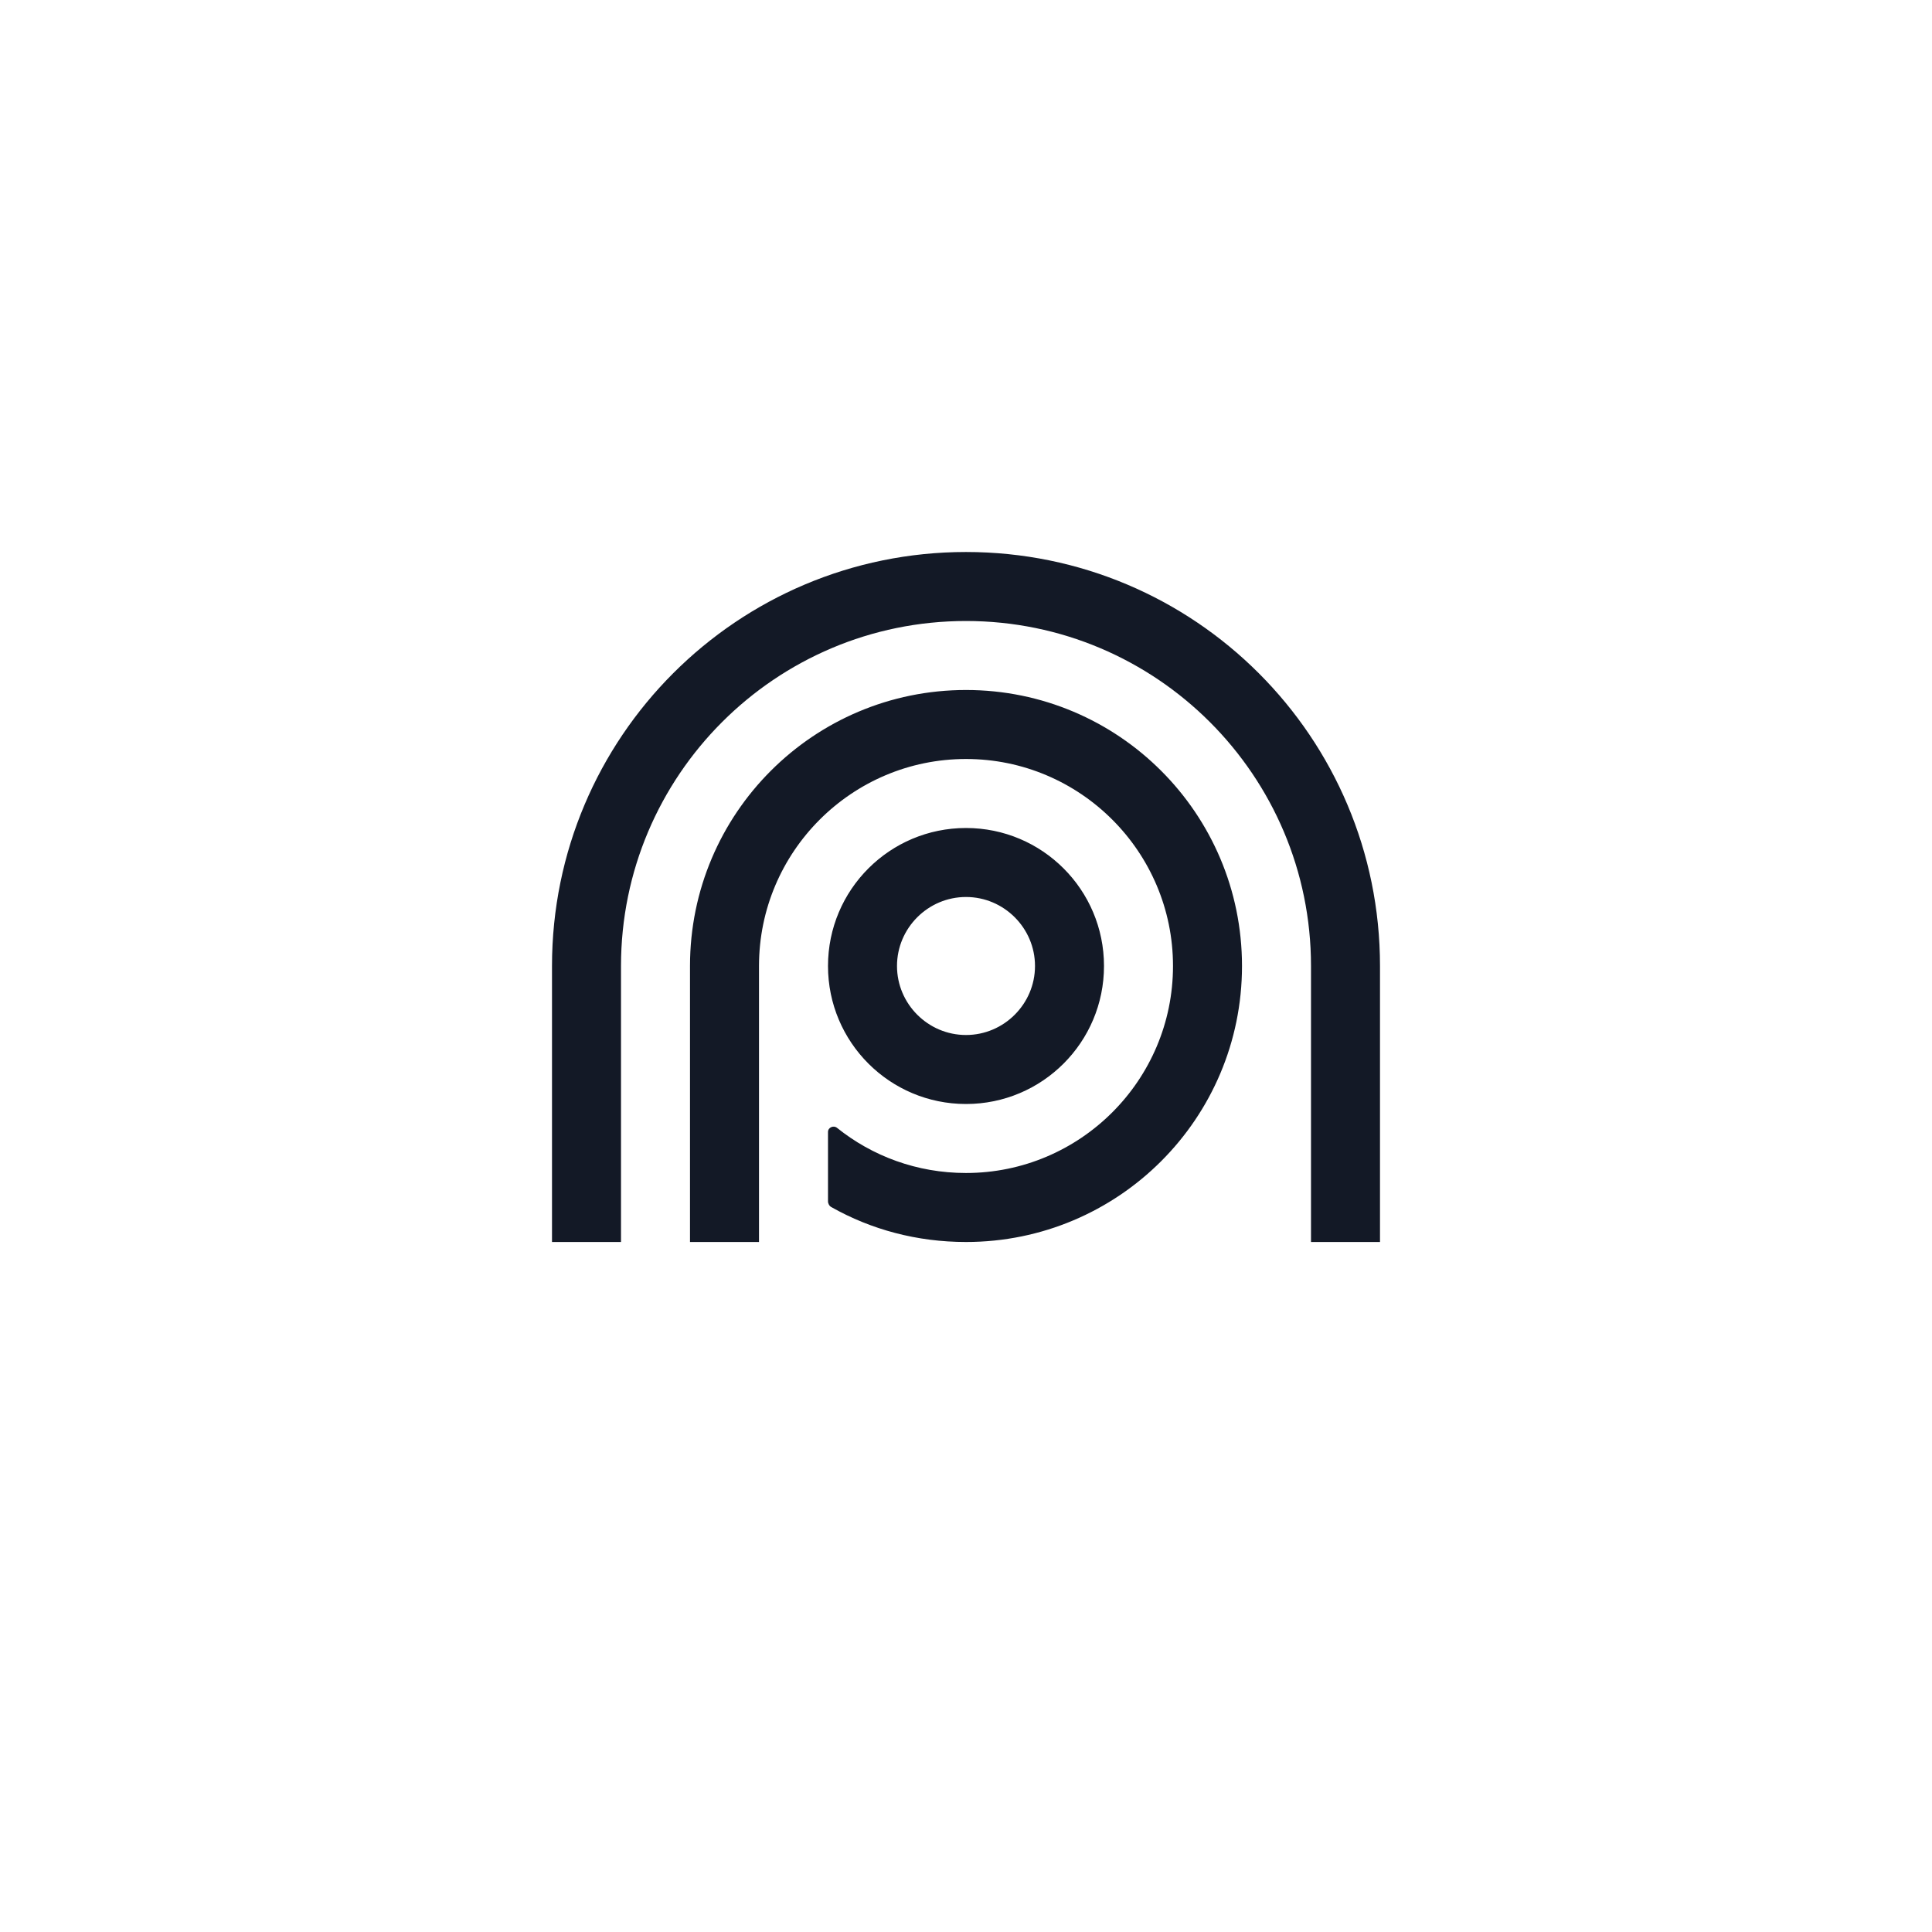
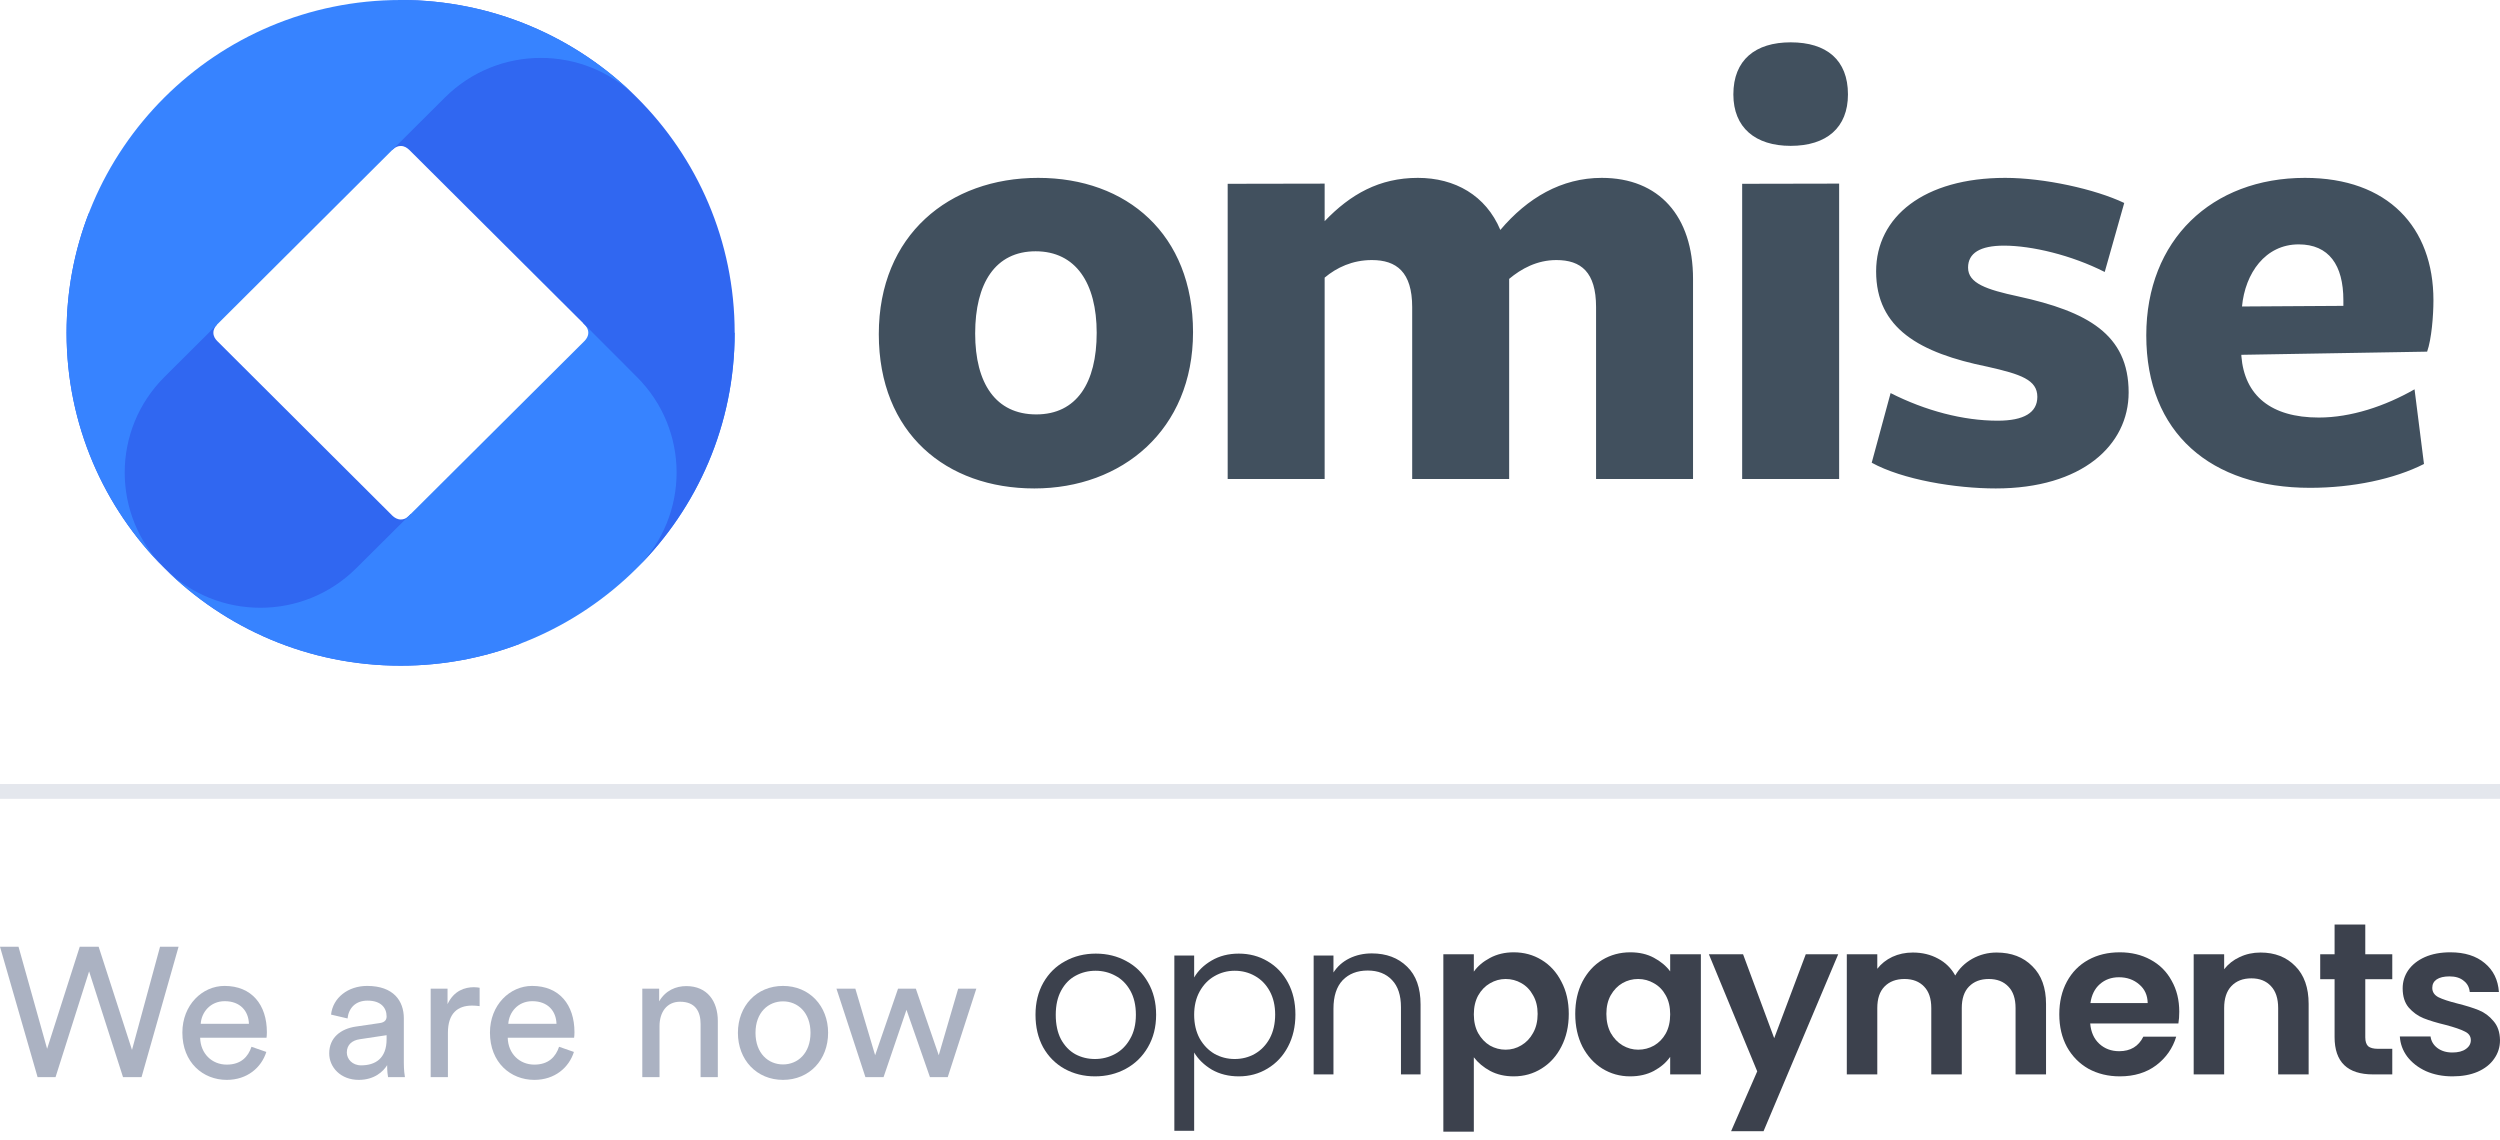
- <svg xmlns="http://www.w3.org/2000/svg" width="300" height="300" viewBox="0 0 300 300" fill="none">
-   <path fill-rule="evenodd" clip-rule="evenodd" d="M203.571 149.999C203.571 120.428 179.571 96.428 150 96.428C120.428 96.428 96.428 120.428 96.428 149.999V185.571V192.856H85.714V149.999C85.714 114.481 114.482 85.714 150 85.714C185.518 85.714 214.286 114.481 214.286 149.999V192.856H203.571V185.571V180.535V149.999ZM182.143 149.999C182.143 167.731 167.732 182.142 150 182.142C142.393 182.142 135.428 179.517 129.964 175.124C129.428 174.696 128.571 175.071 128.571 175.767V186.535C128.571 186.91 128.786 187.285 129.107 187.446C135.268 190.928 142.393 192.856 150 192.856C173.678 192.856 192.857 173.678 192.857 149.999C192.857 126.321 173.678 107.142 150 107.142C126.321 107.142 107.143 126.321 107.143 149.999V192.856H117.857V149.999C117.857 132.267 132.268 117.856 150 117.856C167.732 117.856 182.143 132.267 182.143 149.999ZM150 160.714C155.893 160.714 160.714 155.892 160.714 149.999C160.714 144.106 155.893 139.285 150 139.285C144.107 139.285 139.286 144.106 139.286 149.999C139.286 155.892 144.107 160.714 150 160.714ZM150 171.428C161.839 171.428 171.428 161.839 171.428 149.999C171.428 138.16 161.839 128.571 150 128.571C138.161 128.571 128.571 138.16 128.571 149.999C128.571 161.839 138.161 171.428 150 171.428Z" fill="#131926" />
+ <svg xmlns="http://www.w3.org/2000/svg" width="169" height="77" viewBox="0 0 169 77" fill="none">
+   <g opacity="0.9">
+     <path fill-rule="evenodd" clip-rule="evenodd" d="M27.096 35.117C26.857 35.117 26.669 34.994 26.528 34.863C26.528 34.863 14.677 23.047 14.675 23.044C14.548 22.91 14.425 22.739 14.425 22.492C14.425 22.261 14.54 22.085 14.667 21.946L5.999 14.423C5.031 16.93 4.5 19.653 4.5 22.499C4.5 34.926 14.61 44.999 27.082 44.999C29.939 44.999 32.672 44.471 35.188 43.506L27.764 34.747C27.612 34.903 27.433 35.117 27.096 35.117Z" fill="#1A56F0" />
+     <path fill-rule="evenodd" clip-rule="evenodd" d="M39.413 21.836L39.416 21.839C39.48 21.903 39.517 21.939 39.519 21.942C39.646 22.077 39.769 22.248 39.769 22.494C39.769 22.721 39.656 22.892 39.533 23.03C37.182 25.372 24.086 38.409 24.086 38.409C20.506 41.976 14.704 41.977 11.121 38.414C15.207 42.483 20.849 45 27.082 45C39.553 45 49.664 34.926 49.664 22.5L39.413 21.836Z" fill="#2176FF" />
+     <path fill-rule="evenodd" clip-rule="evenodd" d="M27.082 0L26.51 10.146C26.524 10.132 26.566 10.09 26.628 10.043C26.75 9.947 26.898 9.868 27.096 9.868C27.343 9.868 27.525 10 27.669 10.135C27.722 10.188 39.47 21.893 39.519 21.942C39.554 21.98 43.052 25.482 43.052 25.482C46.631 29.048 46.633 34.829 43.059 38.398C47.139 34.327 49.664 28.707 49.664 22.5C49.664 10.074 39.554 0 27.082 0Z" fill="#1A56F0" />
+     <path fill-rule="evenodd" clip-rule="evenodd" d="M11.116 25.484L30.079 6.59C33.66 3.022 39.468 3.022 43.05 6.59C38.964 2.519 33.318 0 27.082 0C14.611 0 4.5 10.074 4.5 22.5C4.5 28.71 7.027 34.33 11.11 38.402C7.535 34.833 7.537 29.05 11.116 25.484Z" fill="#2176FF" />
+     <path fill-rule="evenodd" clip-rule="evenodd" d="M124.326 12.412L117.77 12.425V32.382H124.326V12.412ZM117.175 6.382C117.175 8.63 118.664 9.86 121.048 9.86C123.475 9.86 124.922 8.63 124.922 6.382C124.922 4.05 123.475 2.862 121.048 2.862C118.664 2.862 117.175 4.05 117.175 6.382ZM70.007 16.987C67.282 16.987 65.921 19.15 65.921 22.543C65.921 25.936 67.325 28.014 70.05 28.014C72.774 28.014 74.136 25.894 74.136 22.501C74.136 19.15 72.731 16.987 70.007 16.987ZM69.922 33.019C63.962 33.019 59.407 29.287 59.407 22.585C59.407 15.883 64.175 12.024 70.178 12.024C76.18 12.024 80.649 15.841 80.649 22.458C80.649 29.074 75.839 33.019 69.922 33.019ZM107.894 20.761C107.894 18.386 106.872 17.58 105.212 17.58C103.892 17.58 102.828 18.174 102.019 18.852V19.997V32.382H95.464V20.761C95.464 18.386 94.399 17.58 92.739 17.58C91.42 17.58 90.355 18.089 89.546 18.768V32.382H82.991V12.425L89.546 12.413V14.951C91.292 13.127 93.25 12.024 95.846 12.024C98.358 12.024 100.444 13.211 101.423 15.544C103.254 13.381 105.553 12.024 108.277 12.024C112.151 12.024 114.449 14.611 114.449 18.852V32.382H107.894V20.761ZM134.914 33.019C132.189 33.019 128.614 32.426 126.528 31.28L127.805 26.572C130.146 27.76 132.701 28.439 135.042 28.439C136.83 28.439 137.724 27.887 137.724 26.826C137.724 25.681 136.617 25.299 134.361 24.791C129.763 23.858 126.826 22.203 126.826 18.344C126.826 14.653 130.061 12.024 135.552 12.024C138.192 12.024 141.64 12.787 143.598 13.721L142.279 18.386C140.023 17.241 137.34 16.605 135.467 16.605C133.85 16.605 133.041 17.114 133.041 18.089C133.041 19.149 134.275 19.573 136.446 20.04C141.087 21.058 143.896 22.585 143.896 26.53C143.896 30.092 140.746 33.019 134.914 33.019ZM155.39 16.52C157.433 16.52 158.412 17.919 158.412 20.294V20.676L151.559 20.718C151.772 18.47 153.134 16.52 155.39 16.52ZM163.223 26.317C161.222 27.462 158.923 28.226 156.752 28.226C153.517 28.226 151.729 26.741 151.516 24.069V23.985L164.074 23.772C164.372 22.924 164.5 21.355 164.5 20.294C164.5 15.374 161.435 12.024 155.816 12.024C149.515 12.024 145.088 16.223 145.088 22.669C145.088 29.287 149.473 32.977 156.156 32.977C159.051 32.977 161.86 32.382 163.861 31.365L163.223 26.317Z" fill="#2C3D4D" />
+   </g>
+   <path fill-rule="evenodd" clip-rule="evenodd" d="M169 54H0L0 53H169V54Z" fill="#E4E7ED" />
+   <path d="M8.923 70.974L6.668 64H5.391L3.185 70.899L1.252 64H0L2.541 72.814H3.755L6.023 65.666L8.316 72.814H9.568L12.071 64H10.819L8.923 70.974Z" fill="#ABB2C2" />
+   <path d="M13.568 69.209C13.617 68.438 14.212 67.68 15.191 67.68C16.244 67.68 16.802 68.351 16.827 69.209H13.568ZM17 70.762C16.777 71.434 16.294 71.968 15.327 71.968C14.323 71.968 13.555 71.222 13.53 70.153H18.017C18.029 70.079 18.041 69.93 18.041 69.78C18.041 67.916 17.013 66.648 15.179 66.648C13.679 66.648 12.328 67.928 12.328 69.805C12.328 71.832 13.729 73 15.327 73C16.715 73 17.67 72.167 18.004 71.111L17 70.762Z" fill="#ABB2C2" />
+   <path d="M22.255 71.21C22.255 72.155 23.036 73 24.25 73C25.316 73 25.911 72.428 26.171 72.005C26.171 72.441 26.208 72.664 26.233 72.814H27.373C27.349 72.664 27.299 72.354 27.299 71.832V68.836C27.299 67.667 26.605 66.648 24.82 66.648C23.532 66.648 22.503 67.443 22.379 68.587L23.494 68.848C23.569 68.152 24.027 67.642 24.845 67.642C25.75 67.642 26.134 68.127 26.134 68.711C26.134 68.923 26.035 69.109 25.675 69.159L24.064 69.395C23.036 69.544 22.255 70.141 22.255 71.21ZM24.411 72.018C23.817 72.018 23.445 71.595 23.445 71.148C23.445 70.613 23.817 70.327 24.312 70.253L26.134 69.979V70.253C26.134 71.558 25.366 72.018 24.411 72.018Z" fill="#ABB2C2" />
+   <path d="M32.423 66.772C32.361 66.76 32.2 66.735 32.039 66.735C31.431 66.735 30.688 66.959 30.254 67.879V66.834H29.114V72.814H30.279V69.818C30.279 68.5 30.936 67.978 31.915 67.978C32.076 67.978 32.249 67.99 32.423 68.015V66.772Z" fill="#ABB2C2" />
+   <path d="M34.36 69.209C34.41 68.438 35.004 67.68 35.983 67.68C37.037 67.68 37.595 68.351 37.619 69.209H34.36ZM37.793 70.762C37.57 71.434 37.087 71.968 36.12 71.968C35.116 71.968 34.348 71.222 34.323 70.153H38.809C38.822 70.079 38.834 69.93 38.834 69.78C38.834 67.916 37.805 66.648 35.971 66.648C34.471 66.648 33.121 67.928 33.121 69.805C33.121 71.832 34.521 73 36.12 73C37.508 73 38.462 72.167 38.797 71.111L37.793 70.762Z" fill="#ABB2C2" />
+   <path d="M44.584 69.358C44.584 68.45 45.055 67.717 45.972 67.717C47.013 67.717 47.36 68.388 47.36 69.221V72.814H48.525V69.022C48.525 67.692 47.819 66.66 46.394 66.66C45.7 66.66 44.993 66.946 44.559 67.692V66.834H43.419V72.814H44.584V69.358Z" fill="#ABB2C2" />
+   <path d="M52.931 71.956C51.94 71.956 51.072 71.21 51.072 69.818C51.072 68.438 51.94 67.692 52.931 67.692C53.923 67.692 54.79 68.438 54.79 69.818C54.79 71.21 53.923 71.956 52.931 71.956ZM52.931 66.648C51.147 66.648 49.883 68.003 49.883 69.818C49.883 71.645 51.147 73 52.931 73C54.716 73 55.98 71.645 55.98 69.818C55.98 68.003 54.716 66.648 52.931 66.648Z" fill="#ABB2C2" />
+   <path d="M60.708 66.834L59.159 71.334L57.821 66.834H56.544L58.502 72.814H59.729L61.278 68.264L62.864 72.814H64.067L66 66.834H64.773L63.459 71.334L61.91 66.834H60.708Z" fill="#ABB2C2" />
+   <path d="M74.018 72.762C73.263 72.762 72.576 72.591 71.958 72.249C71.349 71.907 70.868 71.423 70.515 70.797C70.172 70.162 70 69.429 70 68.598C70 67.778 70.177 67.054 70.53 66.429C70.893 65.793 71.384 65.31 72.002 64.978C72.62 64.635 73.312 64.464 74.077 64.464C74.843 64.464 75.534 64.635 76.153 64.978C76.771 65.31 77.257 65.789 77.61 66.414C77.973 67.04 78.154 67.768 78.154 68.598C78.154 69.429 77.968 70.162 77.595 70.797C77.232 71.423 76.737 71.907 76.109 72.249C75.481 72.591 74.784 72.762 74.018 72.762ZM74.018 71.589C74.499 71.589 74.951 71.477 75.373 71.252C75.794 71.027 76.133 70.69 76.388 70.24C76.653 69.791 76.786 69.243 76.786 68.598C76.786 67.953 76.658 67.406 76.403 66.957C76.148 66.507 75.814 66.175 75.402 65.96C74.99 65.735 74.543 65.623 74.062 65.623C73.572 65.623 73.121 65.735 72.708 65.96C72.306 66.175 71.982 66.507 71.737 66.957C71.492 67.406 71.369 67.953 71.369 68.598C71.369 69.253 71.487 69.805 71.722 70.255C71.968 70.704 72.291 71.042 72.694 71.266C73.096 71.481 73.537 71.589 74.018 71.589Z" fill="#3C414D" />
+   <path d="M80.725 66.077C80.99 65.618 81.383 65.237 81.903 64.933C82.433 64.621 83.046 64.464 83.743 64.464C84.459 64.464 85.107 64.635 85.686 64.978C86.274 65.32 86.736 65.803 87.069 66.429C87.403 67.044 87.57 67.763 87.57 68.584C87.57 69.395 87.403 70.118 87.069 70.753C86.736 71.389 86.274 71.882 85.686 72.234C85.107 72.586 84.459 72.762 83.743 72.762C83.056 72.762 82.447 72.61 81.917 72.307C81.397 71.995 81 71.609 80.725 71.149V76.441H79.386V64.596H80.725V66.077ZM86.201 68.584C86.201 67.978 86.078 67.45 85.833 67.001C85.587 66.551 85.254 66.209 84.832 65.974C84.42 65.74 83.963 65.623 83.463 65.623C82.972 65.623 82.516 65.745 82.094 65.989C81.682 66.224 81.348 66.57 81.093 67.03C80.848 67.479 80.725 68.002 80.725 68.598C80.725 69.204 80.848 69.737 81.093 70.196C81.348 70.646 81.682 70.993 82.094 71.237C82.516 71.472 82.972 71.589 83.463 71.589C83.963 71.589 84.42 71.472 84.832 71.237C85.254 70.993 85.587 70.646 85.833 70.196C86.078 69.737 86.201 69.2 86.201 68.584Z" fill="#3C414D" />
+   <path d="M92.733 64.45C93.714 64.45 94.509 64.748 95.117 65.344C95.726 65.93 96.03 66.781 96.03 67.895V72.63H94.705V68.085C94.705 67.284 94.504 66.673 94.102 66.253C93.699 65.823 93.15 65.608 92.453 65.608C91.747 65.608 91.182 65.828 90.76 66.267C90.348 66.707 90.142 67.347 90.142 68.188V72.63H88.803V64.596H90.142V65.74C90.407 65.329 90.765 65.012 91.217 64.787C91.678 64.562 92.183 64.45 92.733 64.45Z" fill="#3C414D" />
+   <path d="M99.631 65.681C99.896 65.31 100.259 65.002 100.72 64.758C101.191 64.504 101.726 64.376 102.325 64.376C103.021 64.376 103.649 64.547 104.209 64.889C104.778 65.232 105.224 65.72 105.548 66.356C105.882 66.981 106.049 67.709 106.049 68.54C106.049 69.371 105.882 70.108 105.548 70.753C105.224 71.389 104.778 71.882 104.209 72.234C103.649 72.586 103.021 72.762 102.325 72.762C101.726 72.762 101.196 72.64 100.735 72.395C100.284 72.151 99.916 71.843 99.631 71.472V76.5H97.57V64.508H99.631V65.681ZM103.944 68.54C103.944 68.051 103.841 67.631 103.635 67.279C103.438 66.918 103.173 66.644 102.84 66.458C102.516 66.272 102.163 66.18 101.78 66.18C101.407 66.18 101.054 66.277 100.72 66.473C100.396 66.659 100.131 66.932 99.925 67.294C99.729 67.655 99.631 68.081 99.631 68.569C99.631 69.058 99.729 69.483 99.925 69.844C100.131 70.206 100.396 70.485 100.72 70.68C101.054 70.866 101.407 70.959 101.78 70.959C102.163 70.959 102.516 70.861 102.84 70.665C103.173 70.47 103.438 70.191 103.635 69.83C103.841 69.468 103.944 69.038 103.944 68.54Z" fill="#3C414D" />
+   <path d="M106.486 68.54C106.486 67.719 106.648 66.991 106.972 66.356C107.306 65.72 107.752 65.232 108.311 64.889C108.881 64.547 109.514 64.376 110.21 64.376C110.819 64.376 111.349 64.499 111.8 64.743C112.261 64.987 112.629 65.295 112.904 65.666V64.508H114.979V72.63H112.904V71.442C112.639 71.824 112.271 72.141 111.8 72.395C111.339 72.64 110.804 72.762 110.196 72.762C109.509 72.762 108.881 72.586 108.311 72.234C107.752 71.882 107.306 71.389 106.972 70.753C106.648 70.108 106.486 69.371 106.486 68.54ZM112.904 68.569C112.904 68.071 112.806 67.646 112.609 67.294C112.413 66.932 112.148 66.659 111.815 66.473C111.481 66.277 111.123 66.18 110.74 66.18C110.357 66.18 110.004 66.272 109.68 66.458C109.357 66.644 109.092 66.918 108.886 67.279C108.689 67.631 108.591 68.051 108.591 68.54C108.591 69.028 108.689 69.459 108.886 69.83C109.092 70.191 109.357 70.47 109.68 70.665C110.014 70.861 110.367 70.959 110.74 70.959C111.123 70.959 111.481 70.866 111.815 70.68C112.148 70.485 112.413 70.211 112.609 69.859C112.806 69.498 112.904 69.067 112.904 68.569Z" fill="#3C414D" />
+   <path d="M124.263 64.508L119.215 76.471H117.021L118.788 72.425L115.52 64.508H117.831L119.936 70.182L122.07 64.508H124.263Z" fill="#3C414D" />
+   <path d="M134.971 64.391C135.972 64.391 136.777 64.699 137.385 65.315C138.003 65.921 138.312 66.771 138.312 67.865V72.63H136.252V68.144C136.252 67.509 136.09 67.025 135.766 66.693C135.442 66.351 135 66.18 134.441 66.18C133.882 66.18 133.435 66.351 133.102 66.693C132.778 67.025 132.616 67.509 132.616 68.144V72.63H130.555V68.144C130.555 67.509 130.393 67.025 130.07 66.693C129.746 66.351 129.304 66.18 128.745 66.18C128.176 66.18 127.724 66.351 127.391 66.693C127.067 67.025 126.905 67.509 126.905 68.144V72.63H124.844V64.508H126.905V65.491C127.17 65.148 127.508 64.88 127.921 64.684C128.342 64.489 128.804 64.391 129.304 64.391C129.942 64.391 130.511 64.528 131.012 64.802C131.512 65.065 131.9 65.447 132.174 65.945C132.439 65.476 132.822 65.1 133.322 64.816C133.833 64.533 134.382 64.391 134.971 64.391Z" fill="#3C414D" />
+   <path d="M147.318 68.393C147.318 68.686 147.299 68.95 147.259 69.185H141.298C141.347 69.771 141.553 70.231 141.916 70.563C142.279 70.895 142.726 71.061 143.256 71.061C144.021 71.061 144.566 70.734 144.89 70.079H147.112C146.877 70.861 146.425 71.506 145.758 72.014C145.091 72.513 144.271 72.762 143.3 72.762C142.515 72.762 141.808 72.591 141.18 72.249C140.562 71.897 140.076 71.403 139.723 70.768C139.38 70.133 139.208 69.4 139.208 68.569C139.208 67.729 139.38 66.991 139.723 66.356C140.067 65.72 140.547 65.232 141.166 64.889C141.784 64.547 142.495 64.376 143.3 64.376C144.075 64.376 144.767 64.543 145.375 64.875C145.994 65.207 146.469 65.681 146.803 66.297C147.147 66.903 147.318 67.602 147.318 68.393ZM145.184 67.807C145.174 67.279 144.983 66.859 144.61 66.546C144.237 66.224 143.781 66.062 143.241 66.062C142.731 66.062 142.299 66.219 141.946 66.531C141.602 66.834 141.391 67.26 141.313 67.807H145.184Z" fill="#3C414D" />
+   <path d="M152.811 64.391C153.783 64.391 154.568 64.699 155.166 65.315C155.765 65.921 156.064 66.771 156.064 67.865V72.63H154.004V68.144C154.004 67.499 153.842 67.005 153.518 66.663C153.194 66.311 152.752 66.136 152.193 66.136C151.624 66.136 151.173 66.311 150.839 66.663C150.515 67.005 150.353 67.499 150.353 68.144V72.63H148.293V64.508H150.353V65.52C150.628 65.168 150.976 64.894 151.398 64.699C151.83 64.494 152.301 64.391 152.811 64.391Z" fill="#3C414D" />
+   <path d="M159.893 66.194V70.123C159.893 70.397 159.957 70.597 160.085 70.724C160.222 70.841 160.448 70.9 160.762 70.9H161.718V72.63H160.423C158.686 72.63 157.818 71.789 157.818 70.108V66.194H156.846V64.508H157.818V62.5H159.893V64.508H161.718V66.194H159.893Z" fill="#3C414D" />
+   <path d="M165.791 72.762C165.124 72.762 164.525 72.644 163.995 72.41C163.466 72.166 163.044 71.838 162.73 71.428C162.425 71.017 162.259 70.563 162.229 70.064H164.305C164.344 70.377 164.496 70.636 164.761 70.841C165.036 71.047 165.374 71.149 165.776 71.149C166.169 71.149 166.473 71.071 166.689 70.915C166.915 70.758 167.028 70.558 167.028 70.314C167.028 70.05 166.89 69.854 166.615 69.727C166.351 69.59 165.924 69.444 165.335 69.287C164.727 69.141 164.226 68.989 163.834 68.833C163.451 68.677 163.117 68.437 162.833 68.115C162.558 67.792 162.42 67.357 162.42 66.81C162.42 66.36 162.548 65.95 162.803 65.579C163.068 65.207 163.441 64.914 163.922 64.699C164.412 64.484 164.987 64.376 165.644 64.376C166.615 64.376 167.391 64.621 167.97 65.109C168.549 65.588 168.868 66.238 168.926 67.059H166.954C166.925 66.737 166.787 66.483 166.542 66.297C166.306 66.101 165.987 66.004 165.585 66.004C165.212 66.004 164.923 66.072 164.717 66.209C164.52 66.346 164.422 66.536 164.422 66.781C164.422 67.054 164.56 67.264 164.834 67.411C165.109 67.548 165.536 67.689 166.115 67.836C166.704 67.983 167.19 68.134 167.572 68.291C167.955 68.447 168.284 68.691 168.558 69.024C168.843 69.346 168.99 69.776 169 70.314C169 70.783 168.868 71.203 168.603 71.574C168.347 71.946 167.975 72.239 167.484 72.454C167.003 72.659 166.439 72.762 165.791 72.762Z" fill="#3C414D" />
</svg>
